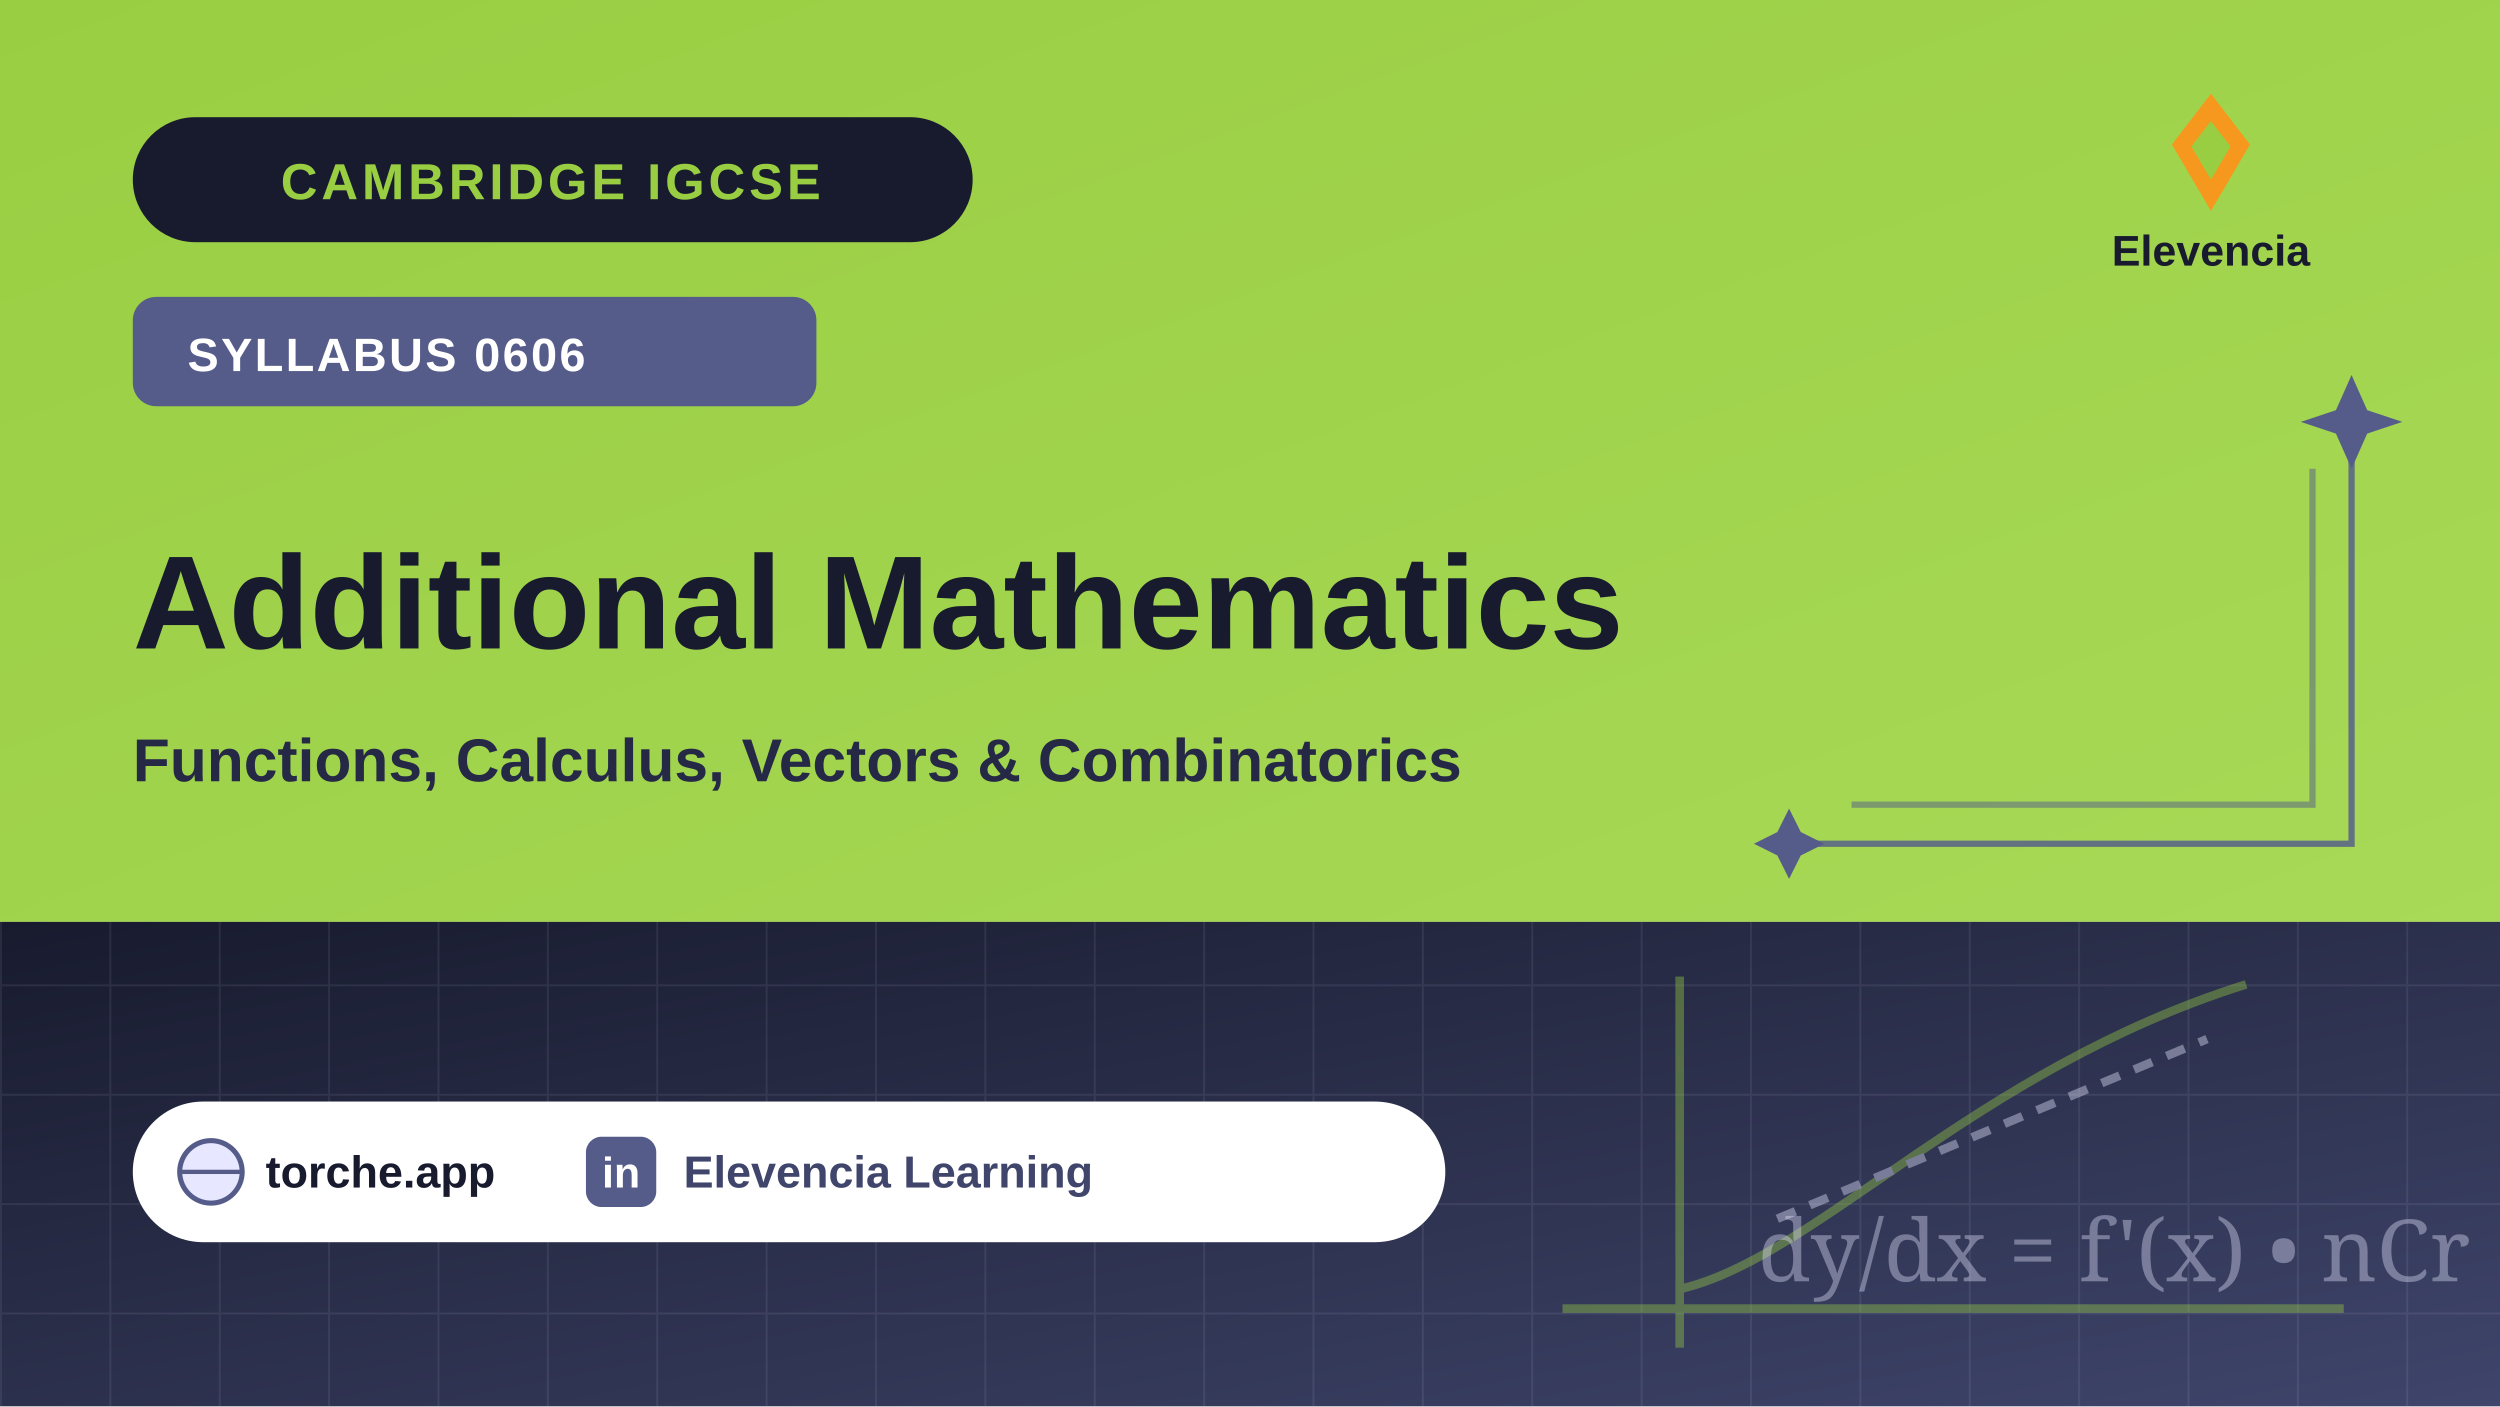
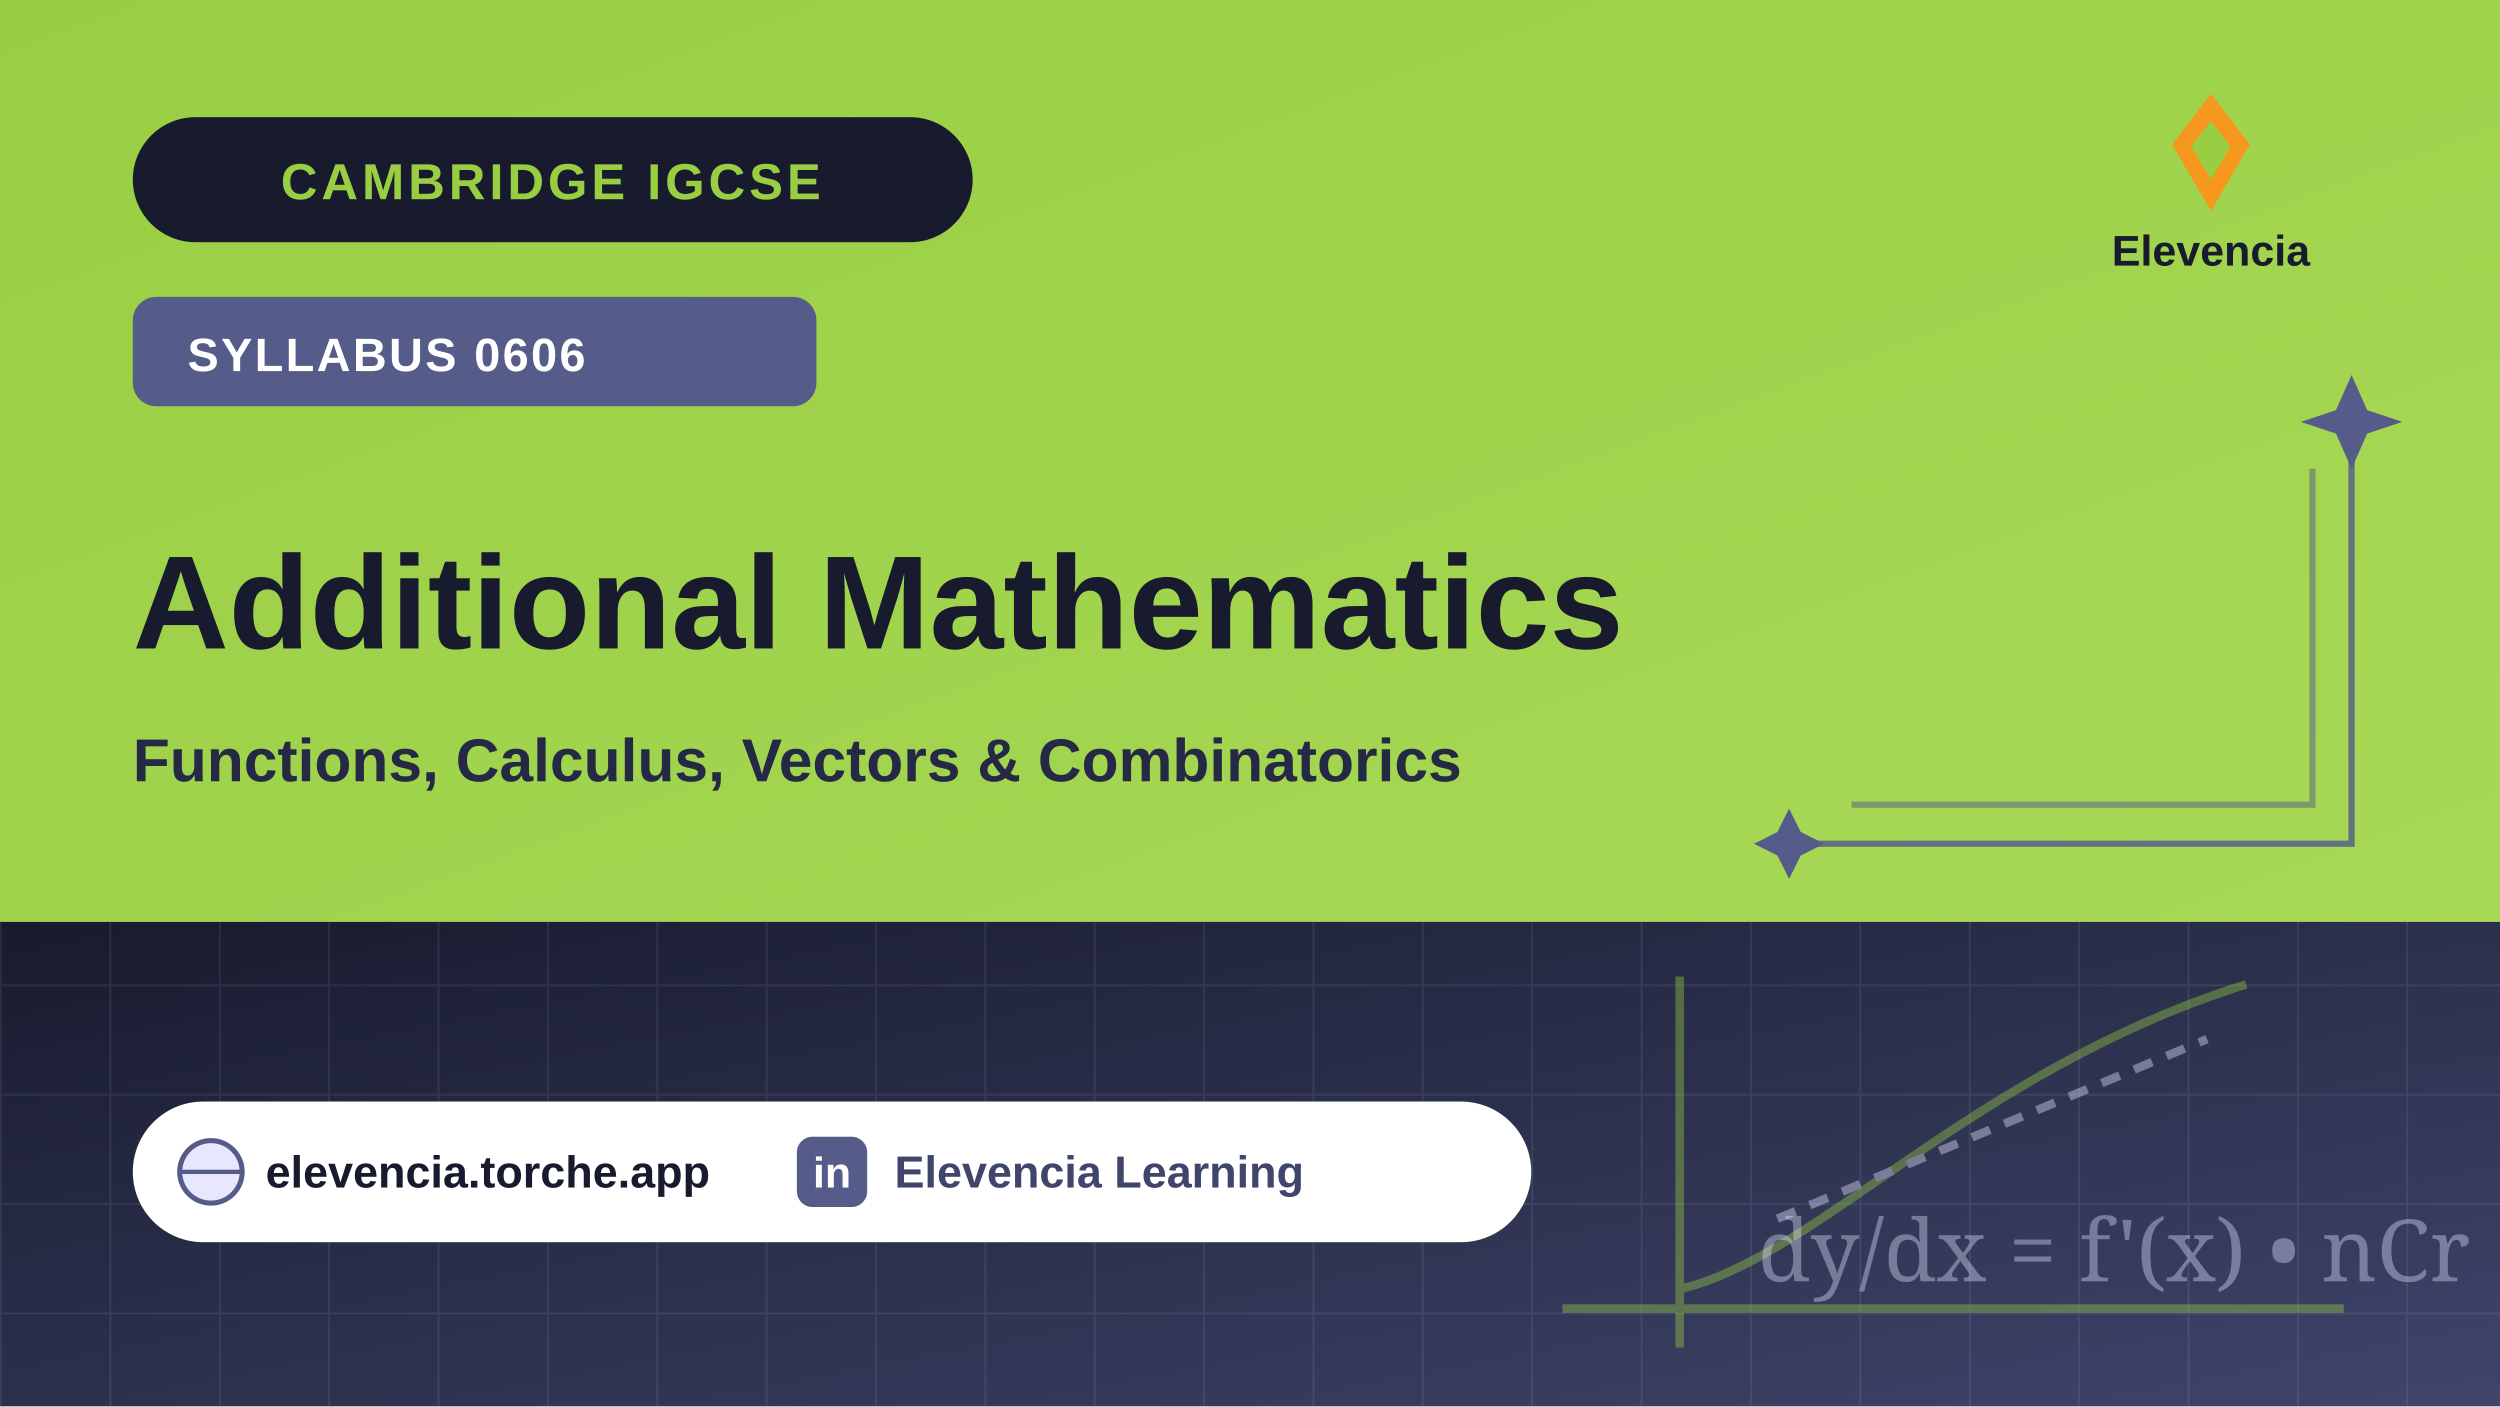
<svg xmlns="http://www.w3.org/2000/svg" viewBox="0 0 640 360" width="640" height="360">
  <defs>
    <linearGradient id="limePanel" x1="0%" y1="0%" x2="100%" y2="100%">
      <stop offset="0%" stop-color="#99ce42" />
      <stop offset="100%" stop-color="#a8d957" />
    </linearGradient>
    <linearGradient id="slateBottom" x1="0%" y1="0%" x2="100%" y2="100%">
      <stop offset="0%" stop-color="#181b2e" />
      <stop offset="100%" stop-color="#3f456b" />
    </linearGradient>
    <pattern id="grid" width="28" height="28" patternUnits="userSpaceOnUse">
      <path d="M 28 0 L 0 0 0 28" fill="none" stroke="#e7e8ff" stroke-opacity="0.08" stroke-width="1" />
    </pattern>
  </defs>
  <rect width="640" height="236" fill="url(#limePanel)" />
  <rect y="236" width="640" height="124" fill="url(#slateBottom)" />
  <rect y="236" width="640" height="124" fill="url(#grid)" />
  <g stroke="#555c8a" stroke-opacity="0.82" stroke-width="1.6" fill="none">
    <polyline points="602,108 602,216 462,216" />
    <polyline points="592,120 592,206 474,206" stroke-opacity="0.5" />
  </g>
  <path d="M602 96 L606 105 L615 108 L606 111 L602 120 L598 111 L589 108 L598 105 Z" fill="#555c8a" />
  <path d="M458 207 L461 213 L467 216 L461 219 L458 225 L455 219 L449 216 L455 213 Z" fill="#555c8a" />
  <g opacity="0.4" stroke="#99ce42" stroke-width="2.2" fill="none">
    <line x1="400" y1="335" x2="600" y2="335" />
    <line x1="430" y1="250" x2="430" y2="345" />
    <path d="M430 330 C465 322, 505 274, 575 252" />
    <line x1="455" y1="312" x2="565" y2="266" stroke="#e7e8ff" stroke-dasharray="5,4" />
  </g>
  <text x="450" y="328" font-family="Georgia, serif" font-size="22" fill="#e7e8ff" opacity="0.38">dy/dx = f'(x) • nCr</text>
  <g transform="translate(548, 24)">
    <path d="M18 0 L28 13 L18 30 L8 13 Z" fill="#f6981e" />
    <path d="M18 7 L23 13.5 L18 22 L13 13.5 Z" fill="#99ce42" />
    <text x="18" y="44" text-anchor="middle" font-family="'Plus Jakarta Sans', Arial, sans-serif" font-size="11" font-weight="800" fill="#181b2e">Elevencia</text>
  </g>
  <rect x="34" y="30" width="215" height="32" rx="16" fill="#181b2e" />
  <text x="141" y="51" text-anchor="middle" font-family="'Plus Jakarta Sans', Arial, sans-serif" font-size="13" font-weight="800" letter-spacing="1" fill="#99ce42">CAMBRIDGE IGCSE</text>
  <rect x="34" y="76" width="175" height="28" rx="6" fill="#555c8a" />
  <text x="48" y="95" font-family="'Plus Jakarta Sans', Arial, sans-serif" font-size="12" font-weight="700" letter-spacing="0.6" fill="#ffffff">SYLLABUS 0606</text>
  <text x="34" y="166" font-family="'Plus Jakarta Sans', Arial, sans-serif" font-size="34" font-weight="800" fill="#181b2e">Additional Mathematics</text>
  <text x="34" y="200" font-family="'Plus Jakarta Sans', Arial, sans-serif" font-size="15.5" font-weight="700" fill="#252945">Functions, Calculus, Vectors &amp; Combinatorics</text>
-   <rect x="34" y="282" width="336" height="36" rx="18" fill="#ffffff" />
+   <rect x="34" y="282" width="358" height="36" rx="18" fill="#ffffff" />
  <circle cx="54" cy="300" r="8" fill="#e7e8ff" stroke="#555c8a" stroke-width="1.3" />
  <line x1="46" y1="300" x2="62" y2="300" stroke="#555c8a" stroke-width="1.1" />
-   <text x="68" y="304" font-family="'Plus Jakarta Sans', Arial, sans-serif" font-size="11.5" font-weight="700" fill="#181b2e">torche.app</text>
-   <rect x="150" y="291" width="18" height="18" rx="4" fill="#555c8a" />
-   <text x="159" y="304" text-anchor="middle" font-family="'Plus Jakarta Sans', Arial, sans-serif" font-size="11" font-weight="800" fill="#ffffff">in</text>
-   <text x="175" y="304" font-family="'Plus Jakarta Sans', Arial, sans-serif" font-size="11.5" font-weight="700" fill="#3f456b">Elevencia Learning</text>
+   <text x="68" y="304" font-family="'Plus Jakarta Sans', Arial, sans-serif" font-size="11.5" font-weight="700" fill="#181b2e">elevencia.torche.app</text>
+   <rect x="204" y="291" width="18" height="18" rx="4" fill="#555c8a" />
+   <text x="213" y="304" text-anchor="middle" font-family="'Plus Jakarta Sans', Arial, sans-serif" font-size="11" font-weight="800" fill="#ffffff">in</text>
+   <text x="229" y="304" font-family="'Plus Jakarta Sans', Arial, sans-serif" font-size="11.5" font-weight="700" fill="#3f456b">Elevencia Learning</text>
</svg>
